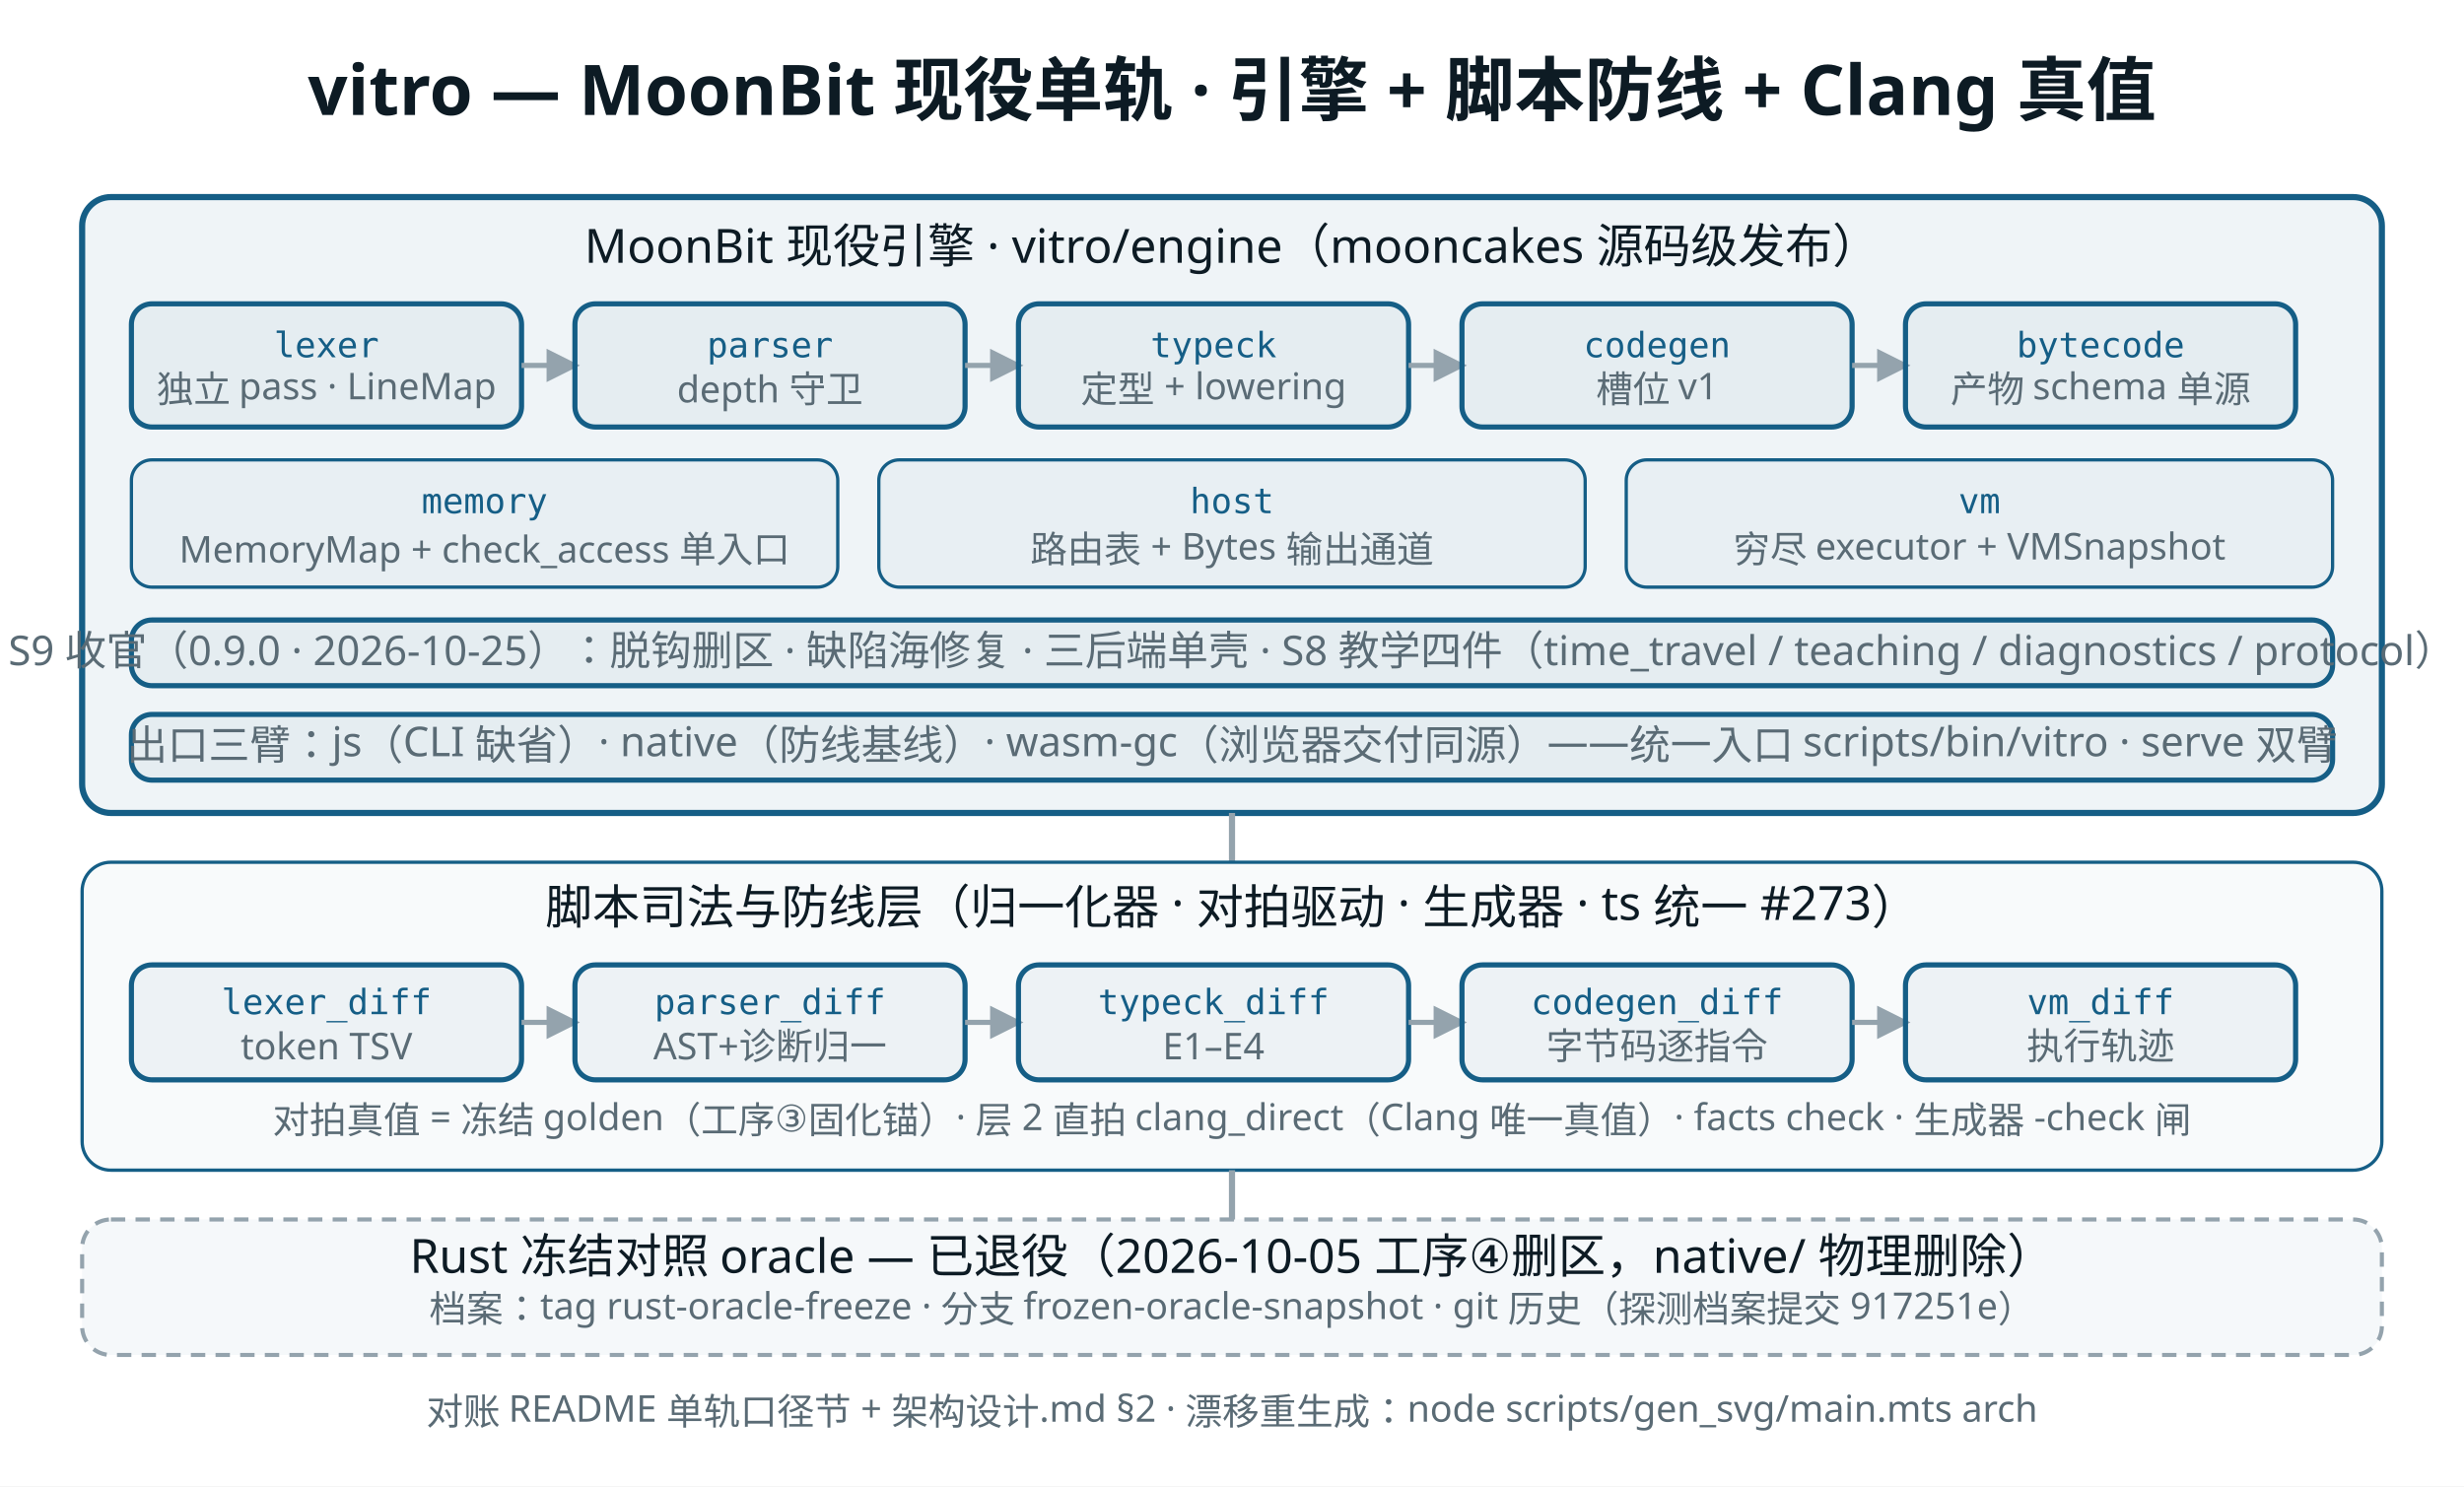
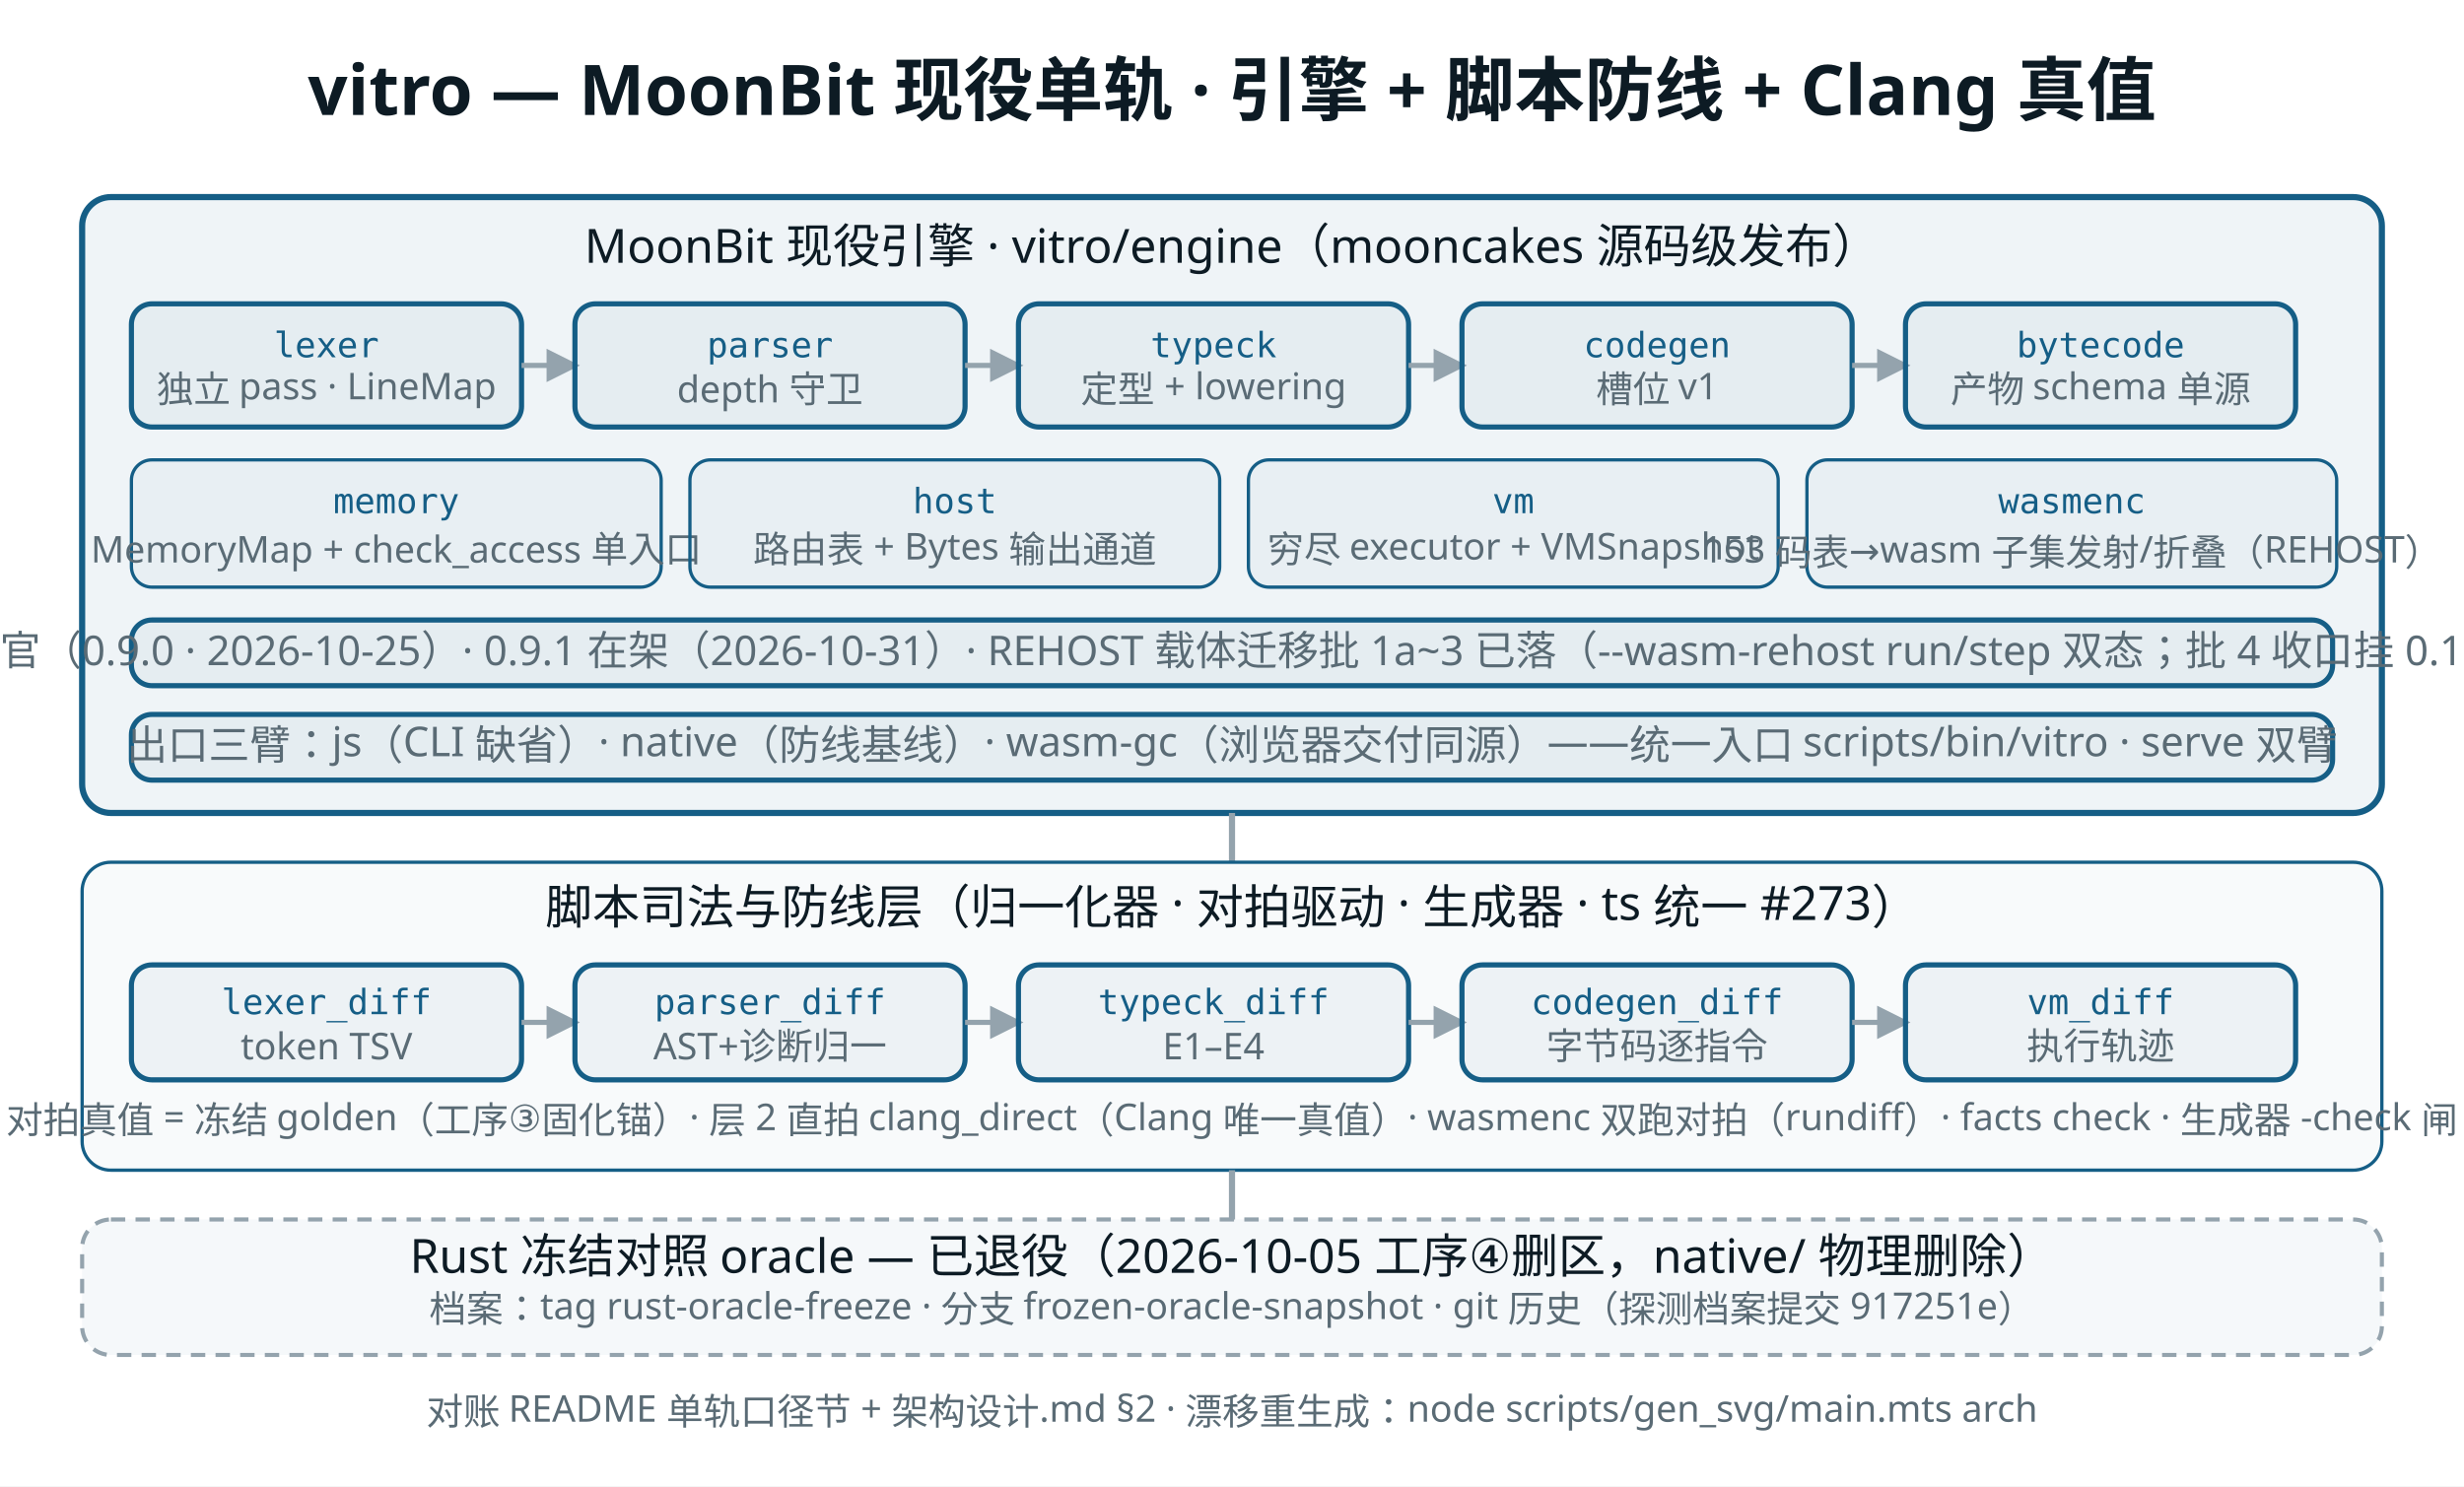
<svg xmlns="http://www.w3.org/2000/svg" viewBox="0 0 1200 724" role="img" aria-label="vitro 架构总览图">
  <style>
    .bg     { fill: #FFFFFF; }
    .core   { fill: #155E86; fill-opacity: .07; stroke: #155E86; stroke-width: 3; }
    .card   { fill: #155E86; fill-opacity: .05; stroke: #155E86; stroke-width: 2.5; }
    .cons   { fill: none; stroke: #94A3AD; stroke-width: 2; }
    .warn   { fill: #155E86; fill-opacity: .04; stroke: #94A3AD; stroke-width: 2; stroke-dasharray: 7 5; }
    .plan   { fill: none; stroke: #94A3AD; stroke-width: 1.8; stroke-dasharray: 5 4; }
    .line   { stroke: #94A3AD; stroke-width: 3; fill: none; }
    .edge   { stroke: #94A3AD; stroke-width: 2.5; fill: none; }
    .ahf    { fill: #94A3AD; stroke: none; }
    .tn     { font-family: "Consolas","Cascadia Mono",monospace; font-size: 17px; fill: #155E86; stroke: none; }
    .zone   { fill: #155E86; fill-opacity: .028; stroke: #155E86; stroke-width: 1.6; }
    .tt     { font-family: "Segoe UI","Microsoft YaHei",sans-serif; font-size: 34px; font-weight: 600; fill: #0D1B24; stroke: none; }
    .t      { font-family: "Segoe UI","Microsoft YaHei",sans-serif; font-size: 23px; fill: #0D1B24; stroke: none; }
    .ts     { font-family: "Consolas","Cascadia Mono",monospace; font-size: 21px; fill: #155E86; stroke: none; }
    .tm     { font-family: "Segoe UI","Microsoft YaHei",sans-serif; font-size: 20px; fill: #5A6B75; stroke: none; }
    .tc     { font-family: "Segoe UI","Microsoft YaHei",sans-serif; font-size: 18px; fill: #5A6B75; stroke: none; }
    @media (prefers-color-scheme: dark) {
      .bg   { fill: #0D1B24; }
      .core { stroke: #4FB3E8; fill: #4FB3E8; fill-opacity: .1; }
      .card { stroke: #4FB3E8; fill: #4FB3E8; fill-opacity: .07; }
      .zone { stroke: #4FB3E8; fill: #4FB3E8; fill-opacity: .05; }
      .cons, .warn, .plan { stroke: #5A6B75; }
      .line, .edge { stroke: #5A6B75; }
      .ahf  { fill: #5A6B75; }
      .tt, .t { fill: #E9F1F7; }
      .ts, .tn { fill: #4FB3E8; }
      .tm, .tc { fill: #94A3AD; }
    }
  </style>
  <rect class="bg" width="1200" height="724" />
  <defs>
    <marker id="ah" viewBox="0 0 10 10" refX="8.5" refY="5" markerWidth="6.5" markerHeight="6.5" orient="auto-start-reverse">
      <path d="M0,0 L10,5 L0,10 z" class="ahf" />
    </marker>
  </defs>
  <text class="tt" x="600" y="56" text-anchor="middle">vitro — MoonBit 现役单轨 · 引擎 + 脚本防线 + Clang 真值</text>
  <rect class="core" x="40" y="96" width="1120" height="300" rx="14" />
  <text class="t" x="600" y="128" text-anchor="middle">MoonBit 现役引擎 · vitro/engine（mooncakes 源码级发布）</text>
  <rect class="card" x="64" y="148" width="190" height="60" rx="10" />
  <text class="tn" x="159" y="174" text-anchor="middle">lexer</text>
  <text class="tc" x="159" y="196" text-anchor="middle">独立 pass · LineMap</text>
  <line class="edge" x1="254" y1="178" x2="280" y2="178" marker-end="url(#ah)" />
  <rect class="card" x="280" y="148" width="190" height="60" rx="10" />
  <text class="tn" x="375" y="174" text-anchor="middle">parser</text>
  <text class="tc" x="375" y="196" text-anchor="middle">depth 守卫</text>
  <line class="edge" x1="470" y1="178" x2="496" y2="178" marker-end="url(#ah)" />
  <rect class="card" x="496" y="148" width="190" height="60" rx="10" />
  <text class="tn" x="591" y="174" text-anchor="middle">typeck</text>
  <text class="tc" x="591" y="196" text-anchor="middle">定型 + lowering</text>
  <line class="edge" x1="686" y1="178" x2="712" y2="178" marker-end="url(#ah)" />
  <rect class="card" x="712" y="148" width="190" height="60" rx="10" />
  <text class="tn" x="807" y="174" text-anchor="middle">codegen</text>
  <text class="tc" x="807" y="196" text-anchor="middle">槽位 v1</text>
  <line class="edge" x1="902" y1="178" x2="928" y2="178" marker-end="url(#ah)" />
  <rect class="card" x="928" y="148" width="190" height="60" rx="10" />
  <text class="tn" x="1023" y="174" text-anchor="middle">bytecode</text>
  <text class="tc" x="1023" y="196" text-anchor="middle">产物 schema 单源</text>
-   <rect class="zone" x="64" y="224" width="344" height="62" rx="10" />
-   <text class="tn" x="236" y="250" text-anchor="middle">memory</text>
-   <text class="tc" x="236" y="274" text-anchor="middle">MemoryMap + check_access 单入口</text>
-   <rect class="zone" x="428" y="224" width="344" height="62" rx="10" />
-   <text class="tn" x="600" y="250" text-anchor="middle">host</text>
-   <text class="tc" x="600" y="274" text-anchor="middle">路由表 + Bytes 输出通道</text>
-   <rect class="zone" x="792" y="224" width="344" height="62" rx="10" />
-   <text class="tn" x="964" y="250" text-anchor="middle">vm</text>
-   <text class="tc" x="964" y="274" text-anchor="middle">穷尽 executor + VMSnapshot</text>
+   <rect class="zone" x="64" y="224" width="258" height="62" rx="10" />
+   <text class="tn" x="193" y="250" text-anchor="middle">memory</text>
+   <text class="tc" x="193" y="274" text-anchor="middle">MemoryMap + check_access 单入口</text>
+   <rect class="zone" x="336" y="224" width="258" height="62" rx="10" />
+   <text class="tn" x="465" y="250" text-anchor="middle">host</text>
+   <text class="tc" x="465" y="274" text-anchor="middle">路由表 + Bytes 输出通道</text>
+   <rect class="zone" x="608" y="224" width="258" height="62" rx="10" />
+   <text class="tn" x="737" y="250" text-anchor="middle">vm</text>
+   <text class="tc" x="737" y="274" text-anchor="middle">穷尽 executor + VMSnapshot</text>
+   <rect class="zone" x="880" y="224" width="258" height="62" rx="10" />
+   <text class="tn" x="1009" y="250" text-anchor="middle">wasmenc</text>
+   <text class="tc" x="1009" y="274" text-anchor="middle">153 码表→wasm 子集发射/折叠（REHOST）</text>
  <rect class="card" x="64" y="302" width="1072" height="32" rx="10" />
-   <text class="tm" x="600" y="324" text-anchor="middle">S9 收官（0.9.0 · 2026-10-25）：脱钩删区 · 缺陷海修复 · 三后端单壳 · S8 教学四件（time_travel / teaching / diagnostics / protocol）</text>
+   <text class="tm" x="600" y="324" text-anchor="middle">S9 收官（0.9.0 · 2026-10-25）· 0.9.1 在架（2026-10-31）· REHOST 载体迁移批 1a~3 已落（--wasm-rehost run/step 双态；批 4 收口挂 0.11.0）</text>
  <rect class="card" x="64" y="348" width="1072" height="32" rx="10" />
  <text class="tm" x="600" y="370" text-anchor="middle">出口三臂：js（CLI 缺省）· native（防线基线）· wasm-gc（浏览器交付同源）——统一入口 scripts/bin/vitro · serve 双臂</text>
  <line class="line" x1="600" y1="396" x2="600" y2="420" />
  <rect class="zone" x="40" y="420" width="1120" height="150" rx="14" />
  <text class="t" x="600" y="450" text-anchor="middle">脚本司法与防线层（归一化器 · 对拍驱动 · 生成器 · ts 统一 #273）</text>
  <rect class="card" x="64" y="470" width="190" height="56" rx="10" />
  <text class="tn" x="159" y="494" text-anchor="middle">lexer_diff</text>
  <text class="tc" x="159" y="516" text-anchor="middle">token TSV</text>
  <line class="edge" x1="254" y1="498" x2="280" y2="498" marker-end="url(#ah)" />
  <rect class="card" x="280" y="470" width="190" height="56" rx="10" />
  <text class="tn" x="375" y="494" text-anchor="middle">parser_diff</text>
  <text class="tc" x="375" y="516" text-anchor="middle">AST+诊断归一</text>
  <line class="edge" x1="470" y1="498" x2="496" y2="498" marker-end="url(#ah)" />
  <rect class="card" x="496" y="470" width="190" height="56" rx="10" />
  <text class="tn" x="591" y="494" text-anchor="middle">typeck_diff</text>
  <text class="tc" x="591" y="516" text-anchor="middle">E1–E4</text>
  <line class="edge" x1="686" y1="498" x2="712" y2="498" marker-end="url(#ah)" />
  <rect class="card" x="712" y="470" width="190" height="56" rx="10" />
  <text class="tn" x="807" y="494" text-anchor="middle">codegen_diff</text>
  <text class="tc" x="807" y="516" text-anchor="middle">字节码逐指令</text>
  <line class="edge" x1="902" y1="498" x2="928" y2="498" marker-end="url(#ah)" />
  <rect class="card" x="928" y="470" width="190" height="56" rx="10" />
  <text class="tn" x="1023" y="494" text-anchor="middle">vm_diff</text>
  <text class="tc" x="1023" y="516" text-anchor="middle">执行轨迹</text>
-   <text class="tc" x="600" y="552" text-anchor="middle">对拍真值 = 冻结 golden（工序③固化锚）· 层 2 直拍 clang_direct（Clang 唯一真值）· facts check · 生成器 -check 闸</text>
+   <text class="tc" x="600" y="552" text-anchor="middle">对拍真值 = 冻结 golden（工序③固化锚）· 层 2 直拍 clang_direct（Clang 唯一真值）· wasmenc 双跑对拍（rundiff）· facts check · 生成器 -check 闸</text>
  <line class="line" x1="600" y1="570" x2="600" y2="594" />
  <rect class="warn" x="40" y="594" width="1120" height="66" rx="14" />
  <text class="t" x="600" y="620" text-anchor="middle">Rust 冻结对照 oracle — 已退役（2026-10-05 工序④删区，native/ 物理删除）</text>
  <text class="tc" x="600" y="644" text-anchor="middle">档案：tag rust-oracle-freeze · 分支 frozen-oracle-snapshot · git 历史（探测档案提交 917251e）</text>
  <text class="tc" x="600" y="694" text-anchor="middle">对账 README 单轨口径节 + 架构设计.md §2 · 漂移重生成：node scripts/gen_svg/main.mts arch</text>
</svg>
